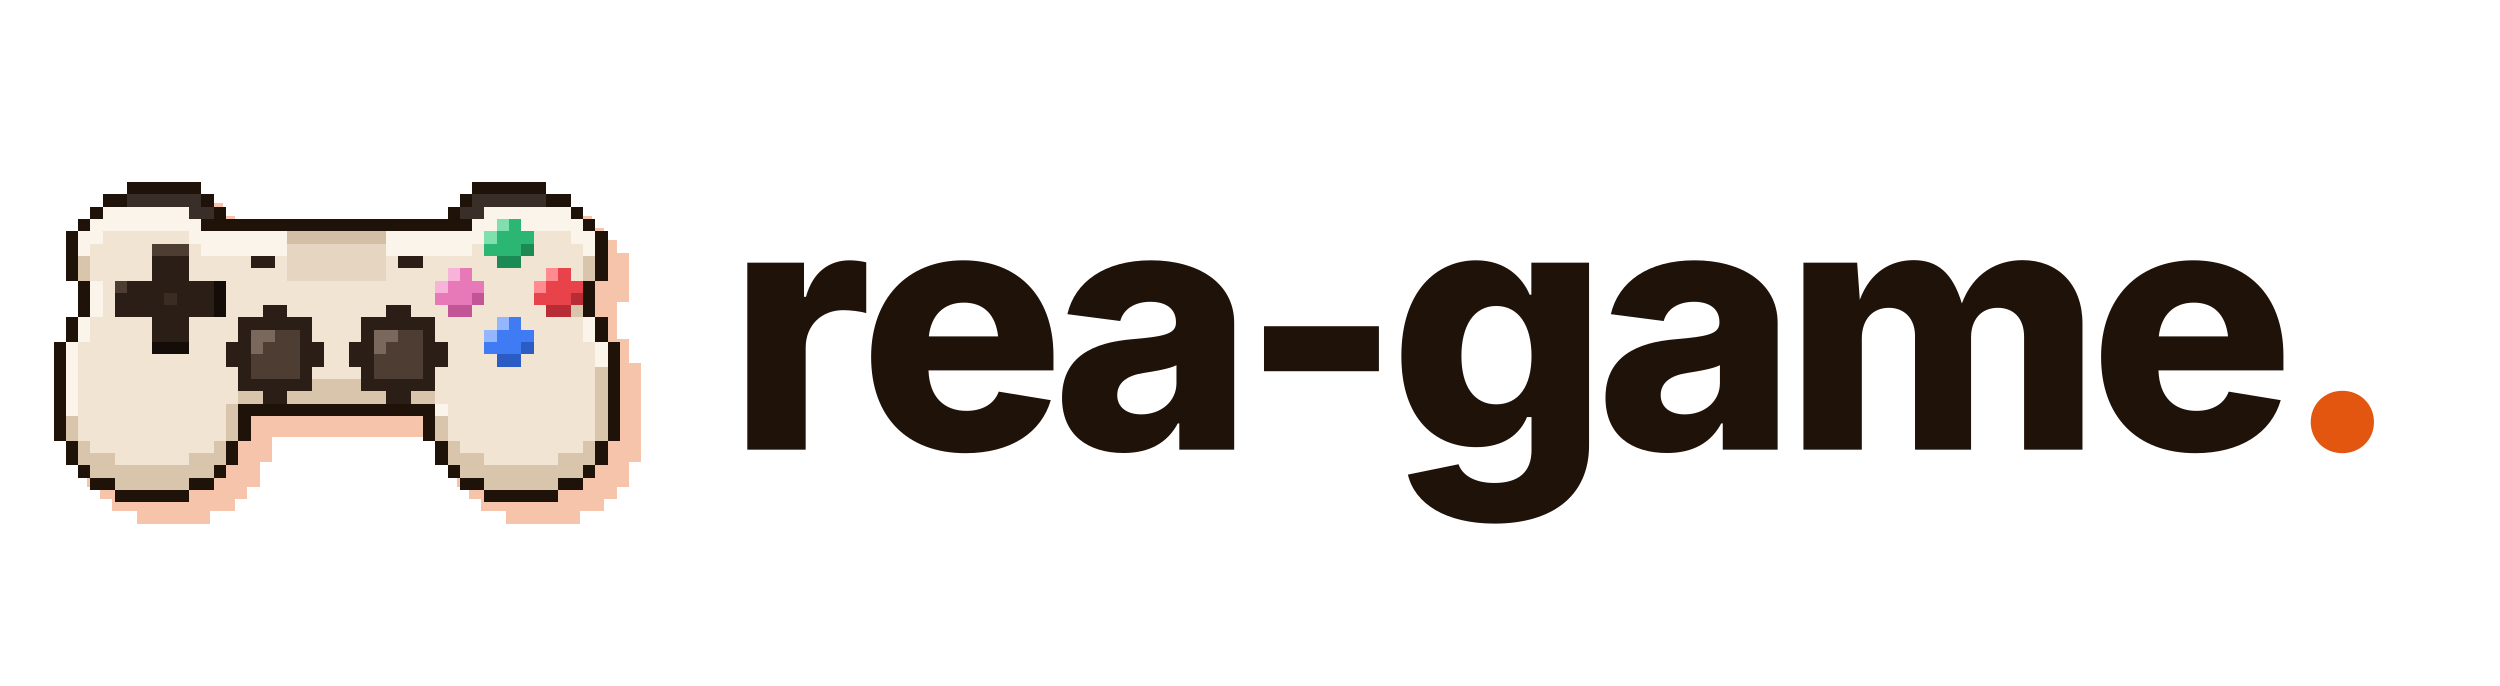
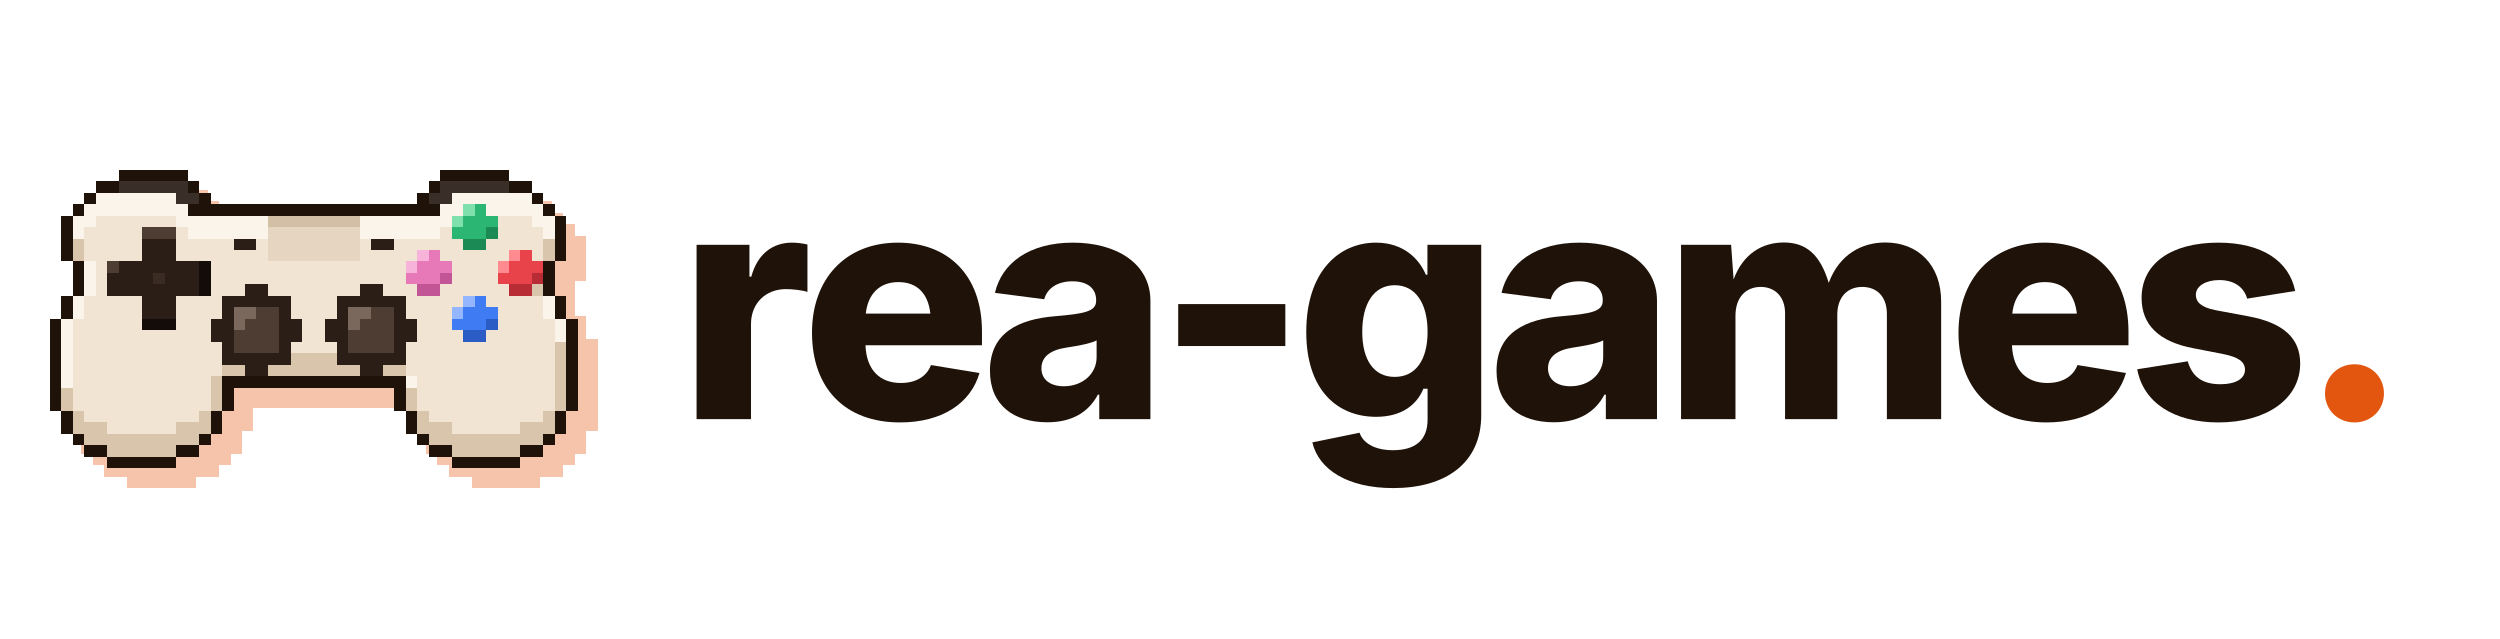
- <svg xmlns="http://www.w3.org/2000/svg" viewBox="0 0 467 128" fill="none" role="img" aria-label="rea-games">
+ <svg xmlns="http://www.w3.org/2000/svg" viewBox="0 0 501 128" fill="none" role="img" aria-label="rea-games">
  <g fill="#E2560F" opacity="0.35" shape-rendering="crispEdges">
    <rect x="27.8" y="38" width="13.8" height="2.3" />
    <rect x="92.2" y="38" width="13.8" height="2.3" />
    <rect x="23.2" y="40.3" width="20.7" height="2.3" />
    <rect x="89.9" y="40.3" width="20.7" height="2.3" />
    <rect x="20.9" y="42.6" width="25.3" height="2.3" />
    <rect x="87.6" y="42.6" width="25.3" height="2.3" />
    <rect x="18.6" y="44.9" width="96.6" height="2.3" />
    <rect x="16.3" y="47.2" width="101.2" height="2.3" />
    <rect x="16.3" y="49.5" width="101.2" height="2.3" />
    <rect x="16.3" y="51.8" width="101.2" height="2.3" />
    <rect x="16.3" y="54.1" width="101.2" height="2.3" />
    <rect x="18.6" y="56.4" width="96.6" height="2.3" />
    <rect x="18.6" y="58.7" width="96.6" height="2.3" />
    <rect x="18.6" y="61" width="96.6" height="2.3" />
    <rect x="16.3" y="63.3" width="101.2" height="2.3" />
    <rect x="16.3" y="65.6" width="101.2" height="2.3" />
    <rect x="14" y="67.9" width="105.8" height="2.3" />
    <rect x="14" y="70.2" width="105.8" height="2.3" />
    <rect x="14" y="72.5" width="105.8" height="2.3" />
    <rect x="14" y="74.8" width="105.8" height="2.3" />
    <rect x="14" y="77.1" width="105.8" height="2.3" />
    <rect x="14" y="79.4" width="105.8" height="2.3" />
    <rect x="14" y="81.7" width="36.8" height="2.3" />
    <rect x="83" y="81.7" width="36.8" height="2.3" />
    <rect x="14" y="84" width="36.8" height="2.3" />
    <rect x="83" y="84" width="36.8" height="2.3" />
    <rect x="16.3" y="86.3" width="32.2" height="2.3" />
    <rect x="85.3" y="86.3" width="32.2" height="2.3" />
    <rect x="16.3" y="88.6" width="32.2" height="2.3" />
    <rect x="85.3" y="88.6" width="32.2" height="2.3" />
    <rect x="18.6" y="90.9" width="27.6" height="2.3" />
    <rect x="87.6" y="90.9" width="27.6" height="2.3" />
    <rect x="20.9" y="93.2" width="23" height="2.3" />
    <rect x="89.9" y="93.2" width="23" height="2.3" />
    <rect x="25.5" y="95.5" width="13.8" height="2.3" />
    <rect x="94.5" y="95.5" width="13.8" height="2.3" />
  </g>
  <g fill="#1F1209" shape-rendering="crispEdges">
    <rect x="23.8" y="34" width="13.8" height="2.3" />
    <rect x="88.2" y="34" width="13.8" height="2.3" />
    <rect x="19.2" y="36.3" width="4.6" height="2.3" />
    <rect x="37.6" y="36.3" width="2.3" height="2.3" />
    <rect x="85.9" y="36.3" width="2.3" height="2.3" />
    <rect x="102" y="36.3" width="4.6" height="2.3" />
    <rect x="16.9" y="38.6" width="2.3" height="2.3" />
    <rect x="39.9" y="38.6" width="2.3" height="2.3" />
    <rect x="83.6" y="38.6" width="2.3" height="2.3" />
    <rect x="106.6" y="38.6" width="2.3" height="2.3" />
    <rect x="14.6" y="40.9" width="2.3" height="2.3" />
    <rect x="37.6" y="40.9" width="50.6" height="2.3" />
    <rect x="108.9" y="40.9" width="2.3" height="2.3" />
    <rect x="12.3" y="43.2" width="2.3" height="2.3" />
    <rect x="111.2" y="43.2" width="2.3" height="2.3" />
    <rect x="12.3" y="45.5" width="2.3" height="2.3" />
    <rect x="111.2" y="45.5" width="2.3" height="2.3" />
    <rect x="12.3" y="47.8" width="2.3" height="2.3" />
    <rect x="111.2" y="47.8" width="2.3" height="2.3" />
    <rect x="12.3" y="50.1" width="2.3" height="2.3" />
    <rect x="111.2" y="50.1" width="2.3" height="2.3" />
    <rect x="14.6" y="52.4" width="2.3" height="2.3" />
    <rect x="108.9" y="52.4" width="2.3" height="2.3" />
    <rect x="14.6" y="54.7" width="2.3" height="2.3" />
    <rect x="108.9" y="54.7" width="2.3" height="2.3" />
    <rect x="14.6" y="57" width="2.3" height="2.3" />
    <rect x="108.9" y="57" width="2.3" height="2.3" />
    <rect x="12.3" y="59.3" width="2.3" height="2.3" />
    <rect x="111.2" y="59.3" width="2.3" height="2.3" />
    <rect x="12.3" y="61.6" width="2.3" height="2.3" />
    <rect x="111.2" y="61.6" width="2.3" height="2.3" />
    <rect x="10" y="63.9" width="2.3" height="2.3" />
    <rect x="113.5" y="63.9" width="2.3" height="2.3" />
    <rect x="10" y="66.2" width="2.3" height="2.3" />
    <rect x="113.5" y="66.2" width="2.3" height="2.3" />
    <rect x="10" y="68.5" width="2.3" height="2.3" />
    <rect x="113.5" y="68.5" width="2.3" height="2.3" />
    <rect x="10" y="70.8" width="2.3" height="2.3" />
    <rect x="113.5" y="70.8" width="2.3" height="2.3" />
    <rect x="10" y="73.1" width="2.3" height="2.3" />
    <rect x="113.5" y="73.1" width="2.3" height="2.3" />
    <rect x="10" y="75.4" width="2.3" height="2.3" />
    <rect x="44.5" y="75.4" width="36.8" height="2.3" />
    <rect x="113.5" y="75.4" width="2.3" height="2.3" />
    <rect x="10" y="77.7" width="2.3" height="2.3" />
    <rect x="44.5" y="77.7" width="2.3" height="2.3" />
    <rect x="79" y="77.7" width="2.3" height="2.3" />
    <rect x="113.5" y="77.7" width="2.3" height="2.3" />
    <rect x="10" y="80" width="2.3" height="2.3" />
    <rect x="44.5" y="80" width="2.3" height="2.3" />
    <rect x="79" y="80" width="2.3" height="2.3" />
    <rect x="113.5" y="80" width="2.3" height="2.3" />
    <rect x="12.3" y="82.3" width="2.3" height="2.3" />
    <rect x="42.2" y="82.3" width="2.3" height="2.3" />
    <rect x="81.3" y="82.3" width="2.3" height="2.3" />
    <rect x="111.2" y="82.3" width="2.3" height="2.3" />
    <rect x="12.3" y="84.6" width="2.3" height="2.3" />
    <rect x="42.2" y="84.6" width="2.3" height="2.3" />
    <rect x="81.3" y="84.6" width="2.3" height="2.3" />
    <rect x="111.2" y="84.6" width="2.3" height="2.3" />
    <rect x="14.6" y="86.9" width="2.3" height="2.3" />
    <rect x="39.9" y="86.9" width="2.3" height="2.3" />
    <rect x="83.6" y="86.9" width="2.3" height="2.3" />
    <rect x="108.9" y="86.9" width="2.3" height="2.3" />
    <rect x="16.9" y="89.2" width="4.6" height="2.3" />
    <rect x="35.3" y="89.2" width="4.6" height="2.3" />
    <rect x="85.9" y="89.2" width="4.6" height="2.3" />
    <rect x="104.3" y="89.2" width="4.6" height="2.3" />
    <rect x="21.5" y="91.5" width="13.8" height="2.3" />
    <rect x="90.5" y="91.5" width="13.8" height="2.3" />
  </g>
  <g fill="#3A2E28" shape-rendering="crispEdges">
    <rect x="23.8" y="36.3" width="13.8" height="2.3" />
    <rect x="88.2" y="36.3" width="13.8" height="2.3" />
    <rect x="35.3" y="38.6" width="4.6" height="2.3" />
    <rect x="85.9" y="38.6" width="4.6" height="2.3" />
  </g>
  <g fill="#FBF4EA" shape-rendering="crispEdges">
    <rect x="19.2" y="38.6" width="16.1" height="2.3" />
    <rect x="90.5" y="38.6" width="16.1" height="2.3" />
    <rect x="16.9" y="40.9" width="20.7" height="2.3" />
    <rect x="88.2" y="40.9" width="4.6" height="2.3" />
    <rect x="97.4" y="40.9" width="11.5" height="2.3" />
    <rect x="14.6" y="43.2" width="4.6" height="2.3" />
    <rect x="35.3" y="43.2" width="18.4" height="2.3" />
    <rect x="72.1" y="43.2" width="18.4" height="2.3" />
    <rect x="106.6" y="43.2" width="4.6" height="2.3" />
    <rect x="14.6" y="45.5" width="2.3" height="2.3" />
    <rect x="37.6" y="45.5" width="16.1" height="2.3" />
    <rect x="72.1" y="45.5" width="16.1" height="2.3" />
    <rect x="108.9" y="45.5" width="2.3" height="2.3" />
    <rect x="16.9" y="52.4" width="2.3" height="2.3" />
    <rect x="16.9" y="54.7" width="2.3" height="2.3" />
    <rect x="16.9" y="57" width="2.3" height="2.3" />
    <rect x="14.6" y="59.3" width="2.3" height="2.3" />
    <rect x="108.9" y="59.3" width="2.3" height="2.3" />
    <rect x="14.6" y="61.6" width="2.3" height="2.3" />
    <rect x="108.9" y="61.6" width="2.3" height="2.3" />
    <rect x="12.3" y="63.9" width="2.3" height="2.3" />
    <rect x="111.2" y="63.9" width="2.3" height="2.3" />
    <rect x="12.3" y="66.2" width="2.3" height="2.3" />
    <rect x="111.2" y="66.2" width="2.3" height="2.3" />
    <rect x="12.3" y="68.5" width="2.3" height="2.3" />
    <rect x="12.3" y="70.8" width="2.3" height="2.3" />
    <rect x="12.3" y="73.1" width="2.3" height="2.3" />
    <rect x="12.3" y="75.4" width="2.3" height="2.3" />
    <rect x="81.3" y="75.4" width="2.3" height="2.3" />
  </g>
  <g fill="#7FE0AE" shape-rendering="crispEdges">
    <rect x="92.8" y="40.9" width="2.3" height="2.3" />
    <rect x="90.5" y="43.2" width="2.3" height="2.3" />
  </g>
  <g fill="#2BB673" shape-rendering="crispEdges">
    <rect x="95.1" y="40.9" width="2.3" height="2.3" />
    <rect x="92.8" y="43.2" width="6.9" height="2.3" />
    <rect x="90.5" y="45.5" width="6.9" height="2.3" />
  </g>
  <g fill="#F1E4D2" shape-rendering="crispEdges">
    <rect x="19.2" y="43.2" width="16.1" height="2.3" />
    <rect x="99.7" y="43.2" width="6.9" height="2.3" />
    <rect x="16.9" y="45.5" width="11.5" height="2.3" />
    <rect x="35.3" y="45.5" width="2.3" height="2.3" />
    <rect x="88.2" y="45.5" width="2.3" height="2.3" />
    <rect x="99.7" y="45.5" width="9.2" height="2.3" />
    <rect x="16.9" y="47.8" width="11.5" height="2.3" />
    <rect x="35.3" y="47.8" width="11.5" height="2.3" />
    <rect x="51.4" y="47.8" width="2.3" height="2.3" />
    <rect x="72.1" y="47.8" width="2.3" height="2.3" />
    <rect x="79" y="47.8" width="13.8" height="2.3" />
    <rect x="97.4" y="47.8" width="11.5" height="2.3" />
    <rect x="16.9" y="50.1" width="11.5" height="2.3" />
    <rect x="35.3" y="50.1" width="18.4" height="2.3" />
    <rect x="72.1" y="50.1" width="11.5" height="2.3" />
    <rect x="88.2" y="50.1" width="13.8" height="2.3" />
    <rect x="106.6" y="50.1" width="2.3" height="2.3" />
    <rect x="19.2" y="52.4" width="2.3" height="2.3" />
    <rect x="42.2" y="52.4" width="39.1" height="2.3" />
    <rect x="90.5" y="52.4" width="9.2" height="2.3" />
    <rect x="19.2" y="54.7" width="2.3" height="2.3" />
    <rect x="42.2" y="54.7" width="39.1" height="2.3" />
    <rect x="90.5" y="54.7" width="9.2" height="2.3" />
    <rect x="19.2" y="57" width="2.3" height="2.3" />
    <rect x="42.2" y="57" width="6.9" height="2.3" />
    <rect x="53.7" y="57" width="18.4" height="2.3" />
    <rect x="76.7" y="57" width="6.9" height="2.3" />
    <rect x="88.2" y="57" width="13.8" height="2.3" />
    <rect x="16.9" y="59.3" width="11.5" height="2.3" />
    <rect x="35.3" y="59.3" width="9.2" height="2.3" />
    <rect x="58.3" y="59.3" width="9.2" height="2.3" />
    <rect x="81.3" y="59.3" width="11.5" height="2.3" />
    <rect x="97.4" y="59.3" width="11.5" height="2.3" />
    <rect x="16.9" y="61.6" width="11.5" height="2.3" />
    <rect x="35.3" y="61.6" width="9.2" height="2.3" />
    <rect x="58.3" y="61.6" width="9.2" height="2.3" />
    <rect x="81.3" y="61.6" width="9.2" height="2.3" />
    <rect x="99.7" y="61.6" width="9.2" height="2.3" />
    <rect x="14.6" y="63.9" width="13.8" height="2.3" />
    <rect x="35.3" y="63.9" width="6.9" height="2.3" />
    <rect x="60.6" y="63.9" width="4.6" height="2.3" />
    <rect x="83.6" y="63.9" width="6.9" height="2.3" />
    <rect x="99.7" y="63.9" width="11.5" height="2.3" />
    <rect x="14.6" y="66.2" width="27.6" height="2.3" />
    <rect x="60.6" y="66.2" width="4.6" height="2.3" />
    <rect x="83.6" y="66.2" width="9.2" height="2.3" />
    <rect x="97.4" y="66.2" width="13.8" height="2.3" />
    <rect x="14.6" y="68.5" width="29.9" height="2.3" />
    <rect x="58.3" y="68.5" width="9.2" height="2.3" />
    <rect x="81.3" y="68.5" width="29.9" height="2.3" />
    <rect x="14.6" y="70.8" width="29.9" height="2.3" />
    <rect x="81.3" y="70.8" width="29.9" height="2.3" />
    <rect x="14.6" y="73.1" width="29.9" height="2.3" />
    <rect x="81.3" y="73.1" width="29.9" height="2.3" />
    <rect x="14.6" y="75.4" width="27.6" height="2.3" />
    <rect x="83.6" y="75.4" width="27.6" height="2.3" />
    <rect x="14.6" y="77.7" width="27.6" height="2.3" />
    <rect x="83.6" y="77.7" width="27.6" height="2.3" />
    <rect x="14.6" y="80" width="27.6" height="2.3" />
    <rect x="83.6" y="80" width="27.6" height="2.3" />
    <rect x="16.9" y="82.3" width="23" height="2.3" />
    <rect x="85.9" y="82.3" width="23" height="2.3" />
    <rect x="21.5" y="84.6" width="13.8" height="2.3" />
    <rect x="90.5" y="84.6" width="13.8" height="2.3" />
  </g>
  <g fill="#D3BFA5" shape-rendering="crispEdges">
    <rect x="53.7" y="43.2" width="18.4" height="2.3" />
  </g>
  <g fill="#4D3D33" shape-rendering="crispEdges">
    <rect x="28.4" y="45.5" width="6.9" height="2.3" />
    <rect x="21.5" y="52.4" width="2.3" height="2.3" />
    <rect x="51.4" y="61.6" width="4.6" height="2.3" />
    <rect x="74.4" y="61.6" width="4.6" height="2.3" />
    <rect x="49.1" y="63.9" width="6.9" height="2.3" />
    <rect x="72.1" y="63.9" width="6.9" height="2.3" />
    <rect x="46.8" y="66.2" width="9.2" height="2.3" />
    <rect x="69.8" y="66.2" width="9.2" height="2.3" />
    <rect x="46.8" y="68.5" width="9.2" height="2.3" />
    <rect x="69.8" y="68.5" width="9.2" height="2.3" />
  </g>
  <g fill="#E6D6C1" shape-rendering="crispEdges">
    <rect x="53.7" y="45.5" width="18.4" height="2.3" />
    <rect x="53.7" y="47.8" width="18.4" height="2.3" />
    <rect x="53.7" y="50.1" width="18.4" height="2.3" />
  </g>
  <g fill="#1C8A55" shape-rendering="crispEdges">
    <rect x="97.4" y="45.5" width="2.3" height="2.3" />
    <rect x="92.8" y="47.8" width="4.6" height="2.3" />
  </g>
  <g fill="#D9C5AC" shape-rendering="crispEdges">
    <rect x="14.6" y="47.8" width="2.3" height="2.3" />
    <rect x="108.9" y="47.8" width="2.3" height="2.3" />
    <rect x="14.6" y="50.1" width="2.3" height="2.3" />
    <rect x="108.9" y="50.1" width="2.3" height="2.3" />
    <rect x="106.6" y="57" width="2.3" height="2.3" />
    <rect x="111.2" y="68.5" width="2.3" height="2.3" />
    <rect x="58.3" y="70.8" width="9.2" height="2.3" />
    <rect x="111.2" y="70.8" width="2.3" height="2.3" />
    <rect x="44.5" y="73.1" width="4.6" height="2.3" />
    <rect x="53.7" y="73.1" width="18.4" height="2.3" />
    <rect x="76.7" y="73.1" width="4.6" height="2.3" />
    <rect x="111.2" y="73.1" width="2.3" height="2.3" />
    <rect x="42.2" y="75.4" width="2.3" height="2.3" />
    <rect x="111.2" y="75.4" width="2.3" height="2.3" />
    <rect x="12.3" y="77.7" width="2.3" height="2.3" />
    <rect x="42.2" y="77.7" width="2.3" height="2.3" />
    <rect x="81.3" y="77.7" width="2.3" height="2.3" />
    <rect x="111.2" y="77.7" width="2.3" height="2.3" />
    <rect x="12.3" y="80" width="2.3" height="2.3" />
    <rect x="42.2" y="80" width="2.3" height="2.3" />
    <rect x="81.3" y="80" width="2.3" height="2.3" />
    <rect x="111.2" y="80" width="2.3" height="2.3" />
    <rect x="14.6" y="82.3" width="2.3" height="2.3" />
    <rect x="39.9" y="82.3" width="2.3" height="2.3" />
    <rect x="83.6" y="82.3" width="2.3" height="2.3" />
    <rect x="108.9" y="82.3" width="2.3" height="2.3" />
    <rect x="14.6" y="84.6" width="6.9" height="2.3" />
    <rect x="35.3" y="84.6" width="6.9" height="2.3" />
    <rect x="83.6" y="84.6" width="6.9" height="2.3" />
    <rect x="104.3" y="84.6" width="6.9" height="2.3" />
    <rect x="16.9" y="86.9" width="23" height="2.3" />
    <rect x="85.9" y="86.9" width="23" height="2.3" />
    <rect x="21.5" y="89.2" width="13.8" height="2.3" />
    <rect x="90.5" y="89.2" width="13.8" height="2.3" />
  </g>
  <g fill="#2A1E16" shape-rendering="crispEdges">
    <rect x="28.4" y="47.8" width="6.9" height="2.3" />
    <rect x="46.8" y="47.8" width="4.6" height="2.3" />
    <rect x="74.4" y="47.8" width="4.6" height="2.3" />
    <rect x="28.4" y="50.1" width="6.9" height="2.3" />
    <rect x="23.8" y="52.4" width="16.1" height="2.3" />
    <rect x="21.5" y="54.7" width="9.2" height="2.3" />
    <rect x="33" y="54.7" width="6.9" height="2.3" />
    <rect x="21.5" y="57" width="18.4" height="2.3" />
    <rect x="49.1" y="57" width="4.6" height="2.3" />
    <rect x="72.1" y="57" width="4.6" height="2.3" />
    <rect x="28.4" y="59.3" width="6.9" height="2.3" />
    <rect x="44.5" y="59.3" width="13.8" height="2.3" />
    <rect x="67.5" y="59.3" width="13.8" height="2.3" />
    <rect x="28.4" y="61.6" width="6.9" height="2.3" />
    <rect x="44.5" y="61.6" width="2.3" height="2.3" />
    <rect x="56" y="61.6" width="2.3" height="2.3" />
    <rect x="67.5" y="61.6" width="2.3" height="2.3" />
    <rect x="79" y="61.6" width="2.3" height="2.3" />
    <rect x="42.2" y="63.9" width="4.6" height="2.3" />
    <rect x="56" y="63.9" width="4.6" height="2.3" />
    <rect x="65.2" y="63.9" width="4.6" height="2.3" />
    <rect x="79" y="63.9" width="4.6" height="2.3" />
    <rect x="42.2" y="66.2" width="4.6" height="2.3" />
    <rect x="56" y="66.2" width="4.6" height="2.3" />
    <rect x="65.2" y="66.2" width="4.6" height="2.3" />
    <rect x="79" y="66.2" width="4.6" height="2.3" />
    <rect x="44.5" y="68.5" width="2.3" height="2.3" />
    <rect x="56" y="68.5" width="2.3" height="2.3" />
    <rect x="67.5" y="68.5" width="2.3" height="2.3" />
    <rect x="79" y="68.5" width="2.3" height="2.3" />
    <rect x="44.5" y="70.8" width="13.8" height="2.3" />
    <rect x="67.5" y="70.8" width="13.8" height="2.3" />
    <rect x="49.1" y="73.1" width="4.6" height="2.3" />
    <rect x="72.1" y="73.1" width="4.6" height="2.3" />
  </g>
  <g fill="#F7B3DA" shape-rendering="crispEdges">
    <rect x="83.6" y="50.1" width="2.3" height="2.3" />
    <rect x="81.3" y="52.4" width="2.3" height="2.3" />
  </g>
  <g fill="#E879B9" shape-rendering="crispEdges">
    <rect x="85.9" y="50.1" width="2.3" height="2.3" />
    <rect x="83.6" y="52.4" width="6.9" height="2.3" />
    <rect x="81.3" y="54.7" width="6.9" height="2.3" />
  </g>
  <g fill="#FF8A8F" shape-rendering="crispEdges">
    <rect x="102" y="50.1" width="2.3" height="2.3" />
    <rect x="99.7" y="52.4" width="2.3" height="2.3" />
  </g>
  <g fill="#E8434B" shape-rendering="crispEdges">
    <rect x="104.3" y="50.1" width="2.3" height="2.3" />
    <rect x="102" y="52.4" width="6.9" height="2.3" />
    <rect x="99.7" y="54.7" width="6.9" height="2.3" />
  </g>
  <g fill="#140C08" shape-rendering="crispEdges">
    <rect x="39.9" y="52.4" width="2.3" height="2.3" />
    <rect x="39.9" y="54.7" width="2.3" height="2.3" />
    <rect x="39.9" y="57" width="2.3" height="2.3" />
    <rect x="28.4" y="63.9" width="6.9" height="2.3" />
  </g>
  <g fill="#3A2C23" shape-rendering="crispEdges">
    <rect x="30.7" y="54.7" width="2.3" height="2.3" />
  </g>
  <g fill="#C25596" shape-rendering="crispEdges">
    <rect x="88.2" y="54.7" width="2.3" height="2.3" />
    <rect x="83.6" y="57" width="4.6" height="2.3" />
  </g>
  <g fill="#B82D35" shape-rendering="crispEdges">
    <rect x="106.6" y="54.7" width="2.3" height="2.3" />
    <rect x="102" y="57" width="4.6" height="2.3" />
  </g>
  <g fill="#93B6FF" shape-rendering="crispEdges">
    <rect x="92.8" y="59.3" width="2.3" height="2.3" />
    <rect x="90.5" y="61.6" width="2.3" height="2.3" />
  </g>
  <g fill="#3F7BF2" shape-rendering="crispEdges">
    <rect x="95.1" y="59.3" width="2.3" height="2.3" />
    <rect x="92.8" y="61.6" width="6.9" height="2.3" />
    <rect x="90.5" y="63.9" width="6.9" height="2.3" />
  </g>
  <g fill="#7A685C" shape-rendering="crispEdges">
    <rect x="46.8" y="61.6" width="4.6" height="2.3" />
    <rect x="69.8" y="61.6" width="4.6" height="2.3" />
    <rect x="46.8" y="63.9" width="2.3" height="2.3" />
    <rect x="69.8" y="63.9" width="2.3" height="2.3" />
  </g>
  <g fill="#2B5BC4" shape-rendering="crispEdges">
    <rect x="97.4" y="63.9" width="2.3" height="2.3" />
    <rect x="92.8" y="66.2" width="4.6" height="2.3" />
  </g>
  <g fill="#1F1209">
    <path d="M139.594 84.0H150.5V64.938C150.5 60.75 153.469 57.938 157.5 57.938C158.812 57.938 160.781 58.156 161.812 58.5V49.0C160.906 48.781 159.75 48.625 158.719 48.625C154.875 48.625 151.812 50.844 150.562 55.438H150.188V49.062H139.594Z" />
    <path d="M180.35 84.656C188.819 84.656 194.537 80.812 196.287 74.75L186.569 73.156C185.694 75.5 183.475 76.75 180.537 76.75C176.412 76.75 173.631 74.25 173.444 69.188H196.787V66.438C196.787 54.906 189.756 48.625 179.944 48.625C169.444 48.625 162.725 55.875 162.725 66.656C162.725 77.844 169.381 84.656 180.35 84.656ZM173.506 62.844C173.912 59.0 176.194 56.531 180.037 56.531C183.85 56.531 186.006 58.875 186.444 62.844Z" />
    <path d="M209.887 84.625C214.731 84.625 218.106 82.688 220.012 79.094H220.294V84.0H230.544V60.281C230.544 52.781 223.7 48.625 215.012 48.625C206.262 48.625 200.762 52.719 199.387 58.688L209.262 59.969C209.856 57.781 211.887 56.375 214.919 56.375C217.887 56.375 219.669 57.75 219.669 60.156V60.281C219.669 62.438 217.294 62.875 211.387 63.375C204.325 63.969 198.387 66.562 198.387 74.312C198.387 81.219 203.169 84.625 209.887 84.625ZM213.2 77.406C210.575 77.406 208.7 76.156 208.7 73.812C208.7 71.5 210.512 70.125 213.731 69.656C215.762 69.344 218.512 68.875 219.762 68.219V71.562C219.762 75.0 216.856 77.406 213.2 77.406Z" />
    <path d="M257.581 60.938H236.112V69.344H257.581Z" />
    <path d="M279.212 97.812C289.65 97.812 296.837 92.875 296.837 83.219V49.062H286.056V55.062H285.744C284.431 51.906 281.275 48.625 275.744 48.625C268.4 48.625 261.775 54.312 261.775 66.531C261.775 78.312 268.119 83.531 275.775 83.531C280.962 83.531 283.962 81.062 285.244 77.906H286.087V84.094C286.087 88.25 283.587 90.219 279.15 90.219C275.244 90.219 273.087 88.625 272.462 86.719L262.994 88.656C264.275 94.125 270.087 97.812 279.212 97.812ZM279.494 75.531C275.306 75.531 272.994 72.125 272.994 66.5C272.994 60.875 275.306 57.156 279.494 57.156C283.681 57.156 286.087 60.781 286.087 66.5C286.087 72.156 283.681 75.531 279.494 75.531Z" />
    <path d="M311.406 84.625C316.25 84.625 319.625 82.688 321.531 79.094H321.812V84.0H332.062V60.281C332.062 52.781 325.219 48.625 316.531 48.625C307.781 48.625 302.281 52.719 300.906 58.688L310.781 59.969C311.375 57.781 313.406 56.375 316.438 56.375C319.406 56.375 321.188 57.75 321.188 60.156V60.281C321.188 62.438 318.812 62.875 312.906 63.375C305.844 63.969 299.906 66.562 299.906 74.312C299.906 81.219 304.688 84.625 311.406 84.625ZM314.719 77.406C312.094 77.406 310.219 76.156 310.219 73.812C310.219 71.5 312.031 70.125 315.25 69.656C317.281 69.344 320.031 68.875 321.281 68.219V71.562C321.281 75.0 318.375 77.406 314.719 77.406Z" />
-     <path d="M336.881 84.0H347.788V63.25C347.788 59.594 349.881 57.5 352.85 57.5C355.756 57.5 357.725 59.531 357.725 62.75V84.0H368.194V63.031C368.194 59.688 370.1 57.5 373.194 57.5C376.069 57.5 378.1 59.375 378.1 62.906V84.0H389.006V60.438C389.006 53.062 384.35 48.594 377.819 48.594C373.1 48.594 368.6 50.969 366.475 56.688C364.756 50.969 361.913 48.594 357.475 48.594C353.256 48.594 349.35 50.75 347.413 56.0L346.913 49.062H336.881Z" />
+     <path d="M336.881 84.0H347.788V63.25C347.788 59.594 349.881 57.5 352.85 57.5C355.756 57.5 357.725 59.531 357.725 62.75V84.0H368.194V63.031C368.194 59.688 370.1 57.5 373.194 57.5C376.069 57.5 378.131 59.375 378.131 62.906V84.0H389.006V60.438C389.006 53.062 384.35 48.594 377.819 48.594C373.1 48.594 368.6 50.969 366.475 56.688C364.756 50.969 361.913 48.594 357.475 48.594C353.256 48.594 349.35 50.75 347.413 56.0L346.913 49.062H336.881Z" />
    <path d="M410.106 84.656C418.575 84.656 424.294 80.812 426.044 74.75L416.325 73.156C415.45 75.5 413.231 76.75 410.294 76.75C406.169 76.75 403.388 74.25 403.2 69.188H426.544V66.438C426.544 54.906 419.513 48.625 409.7 48.625C399.2 48.625 392.481 55.875 392.481 66.656C392.481 77.844 399.138 84.656 410.106 84.656ZM403.263 62.844C403.669 59.0 405.95 56.531 409.794 56.531C413.606 56.531 415.763 58.875 416.2 62.844Z" />
+     <path d="M444.581 84.656C454.113 84.656 460.956 80.031 460.956 72.844C460.956 67.781 457.613 64.719 450.675 63.406L443.988 62.156C440.988 61.562 440.05 60.469 440.05 59.062C440.05 57.281 442.113 56.125 444.738 56.125C447.675 56.125 449.675 57.5 450.331 59.844L459.956 58.312C458.738 52.312 453.3 48.625 444.55 48.625C435.175 48.625 429.175 52.75 429.175 59.719C429.175 65.062 432.613 68.469 439.519 69.781L445.613 70.969C448.519 71.562 449.894 72.469 449.894 74.094C449.894 75.875 448.05 77.0 444.988 77.0C441.269 77.0 439.3 75.438 438.425 72.406L428.3 74.0C429.519 80.688 435.644 84.656 444.581 84.656Z" />
  </g>
  <g fill="#E2560F">
-     <path d="M437.55 84.656C440.894 84.656 443.456 82.156 443.456 78.844C443.456 75.531 440.894 73.0 437.55 73.0C434.206 73.0 431.644 75.531 431.644 78.844C431.644 82.156 434.206 84.656 437.55 84.656Z" />
+     <path d="M471.838 84.656C475.181 84.656 477.744 82.156 477.744 78.844C477.744 75.531 475.181 73.0 471.838 73.0C468.494 73.0 465.931 75.531 465.931 78.844C465.931 82.156 468.494 84.656 471.838 84.656Z" />
  </g>
</svg>
